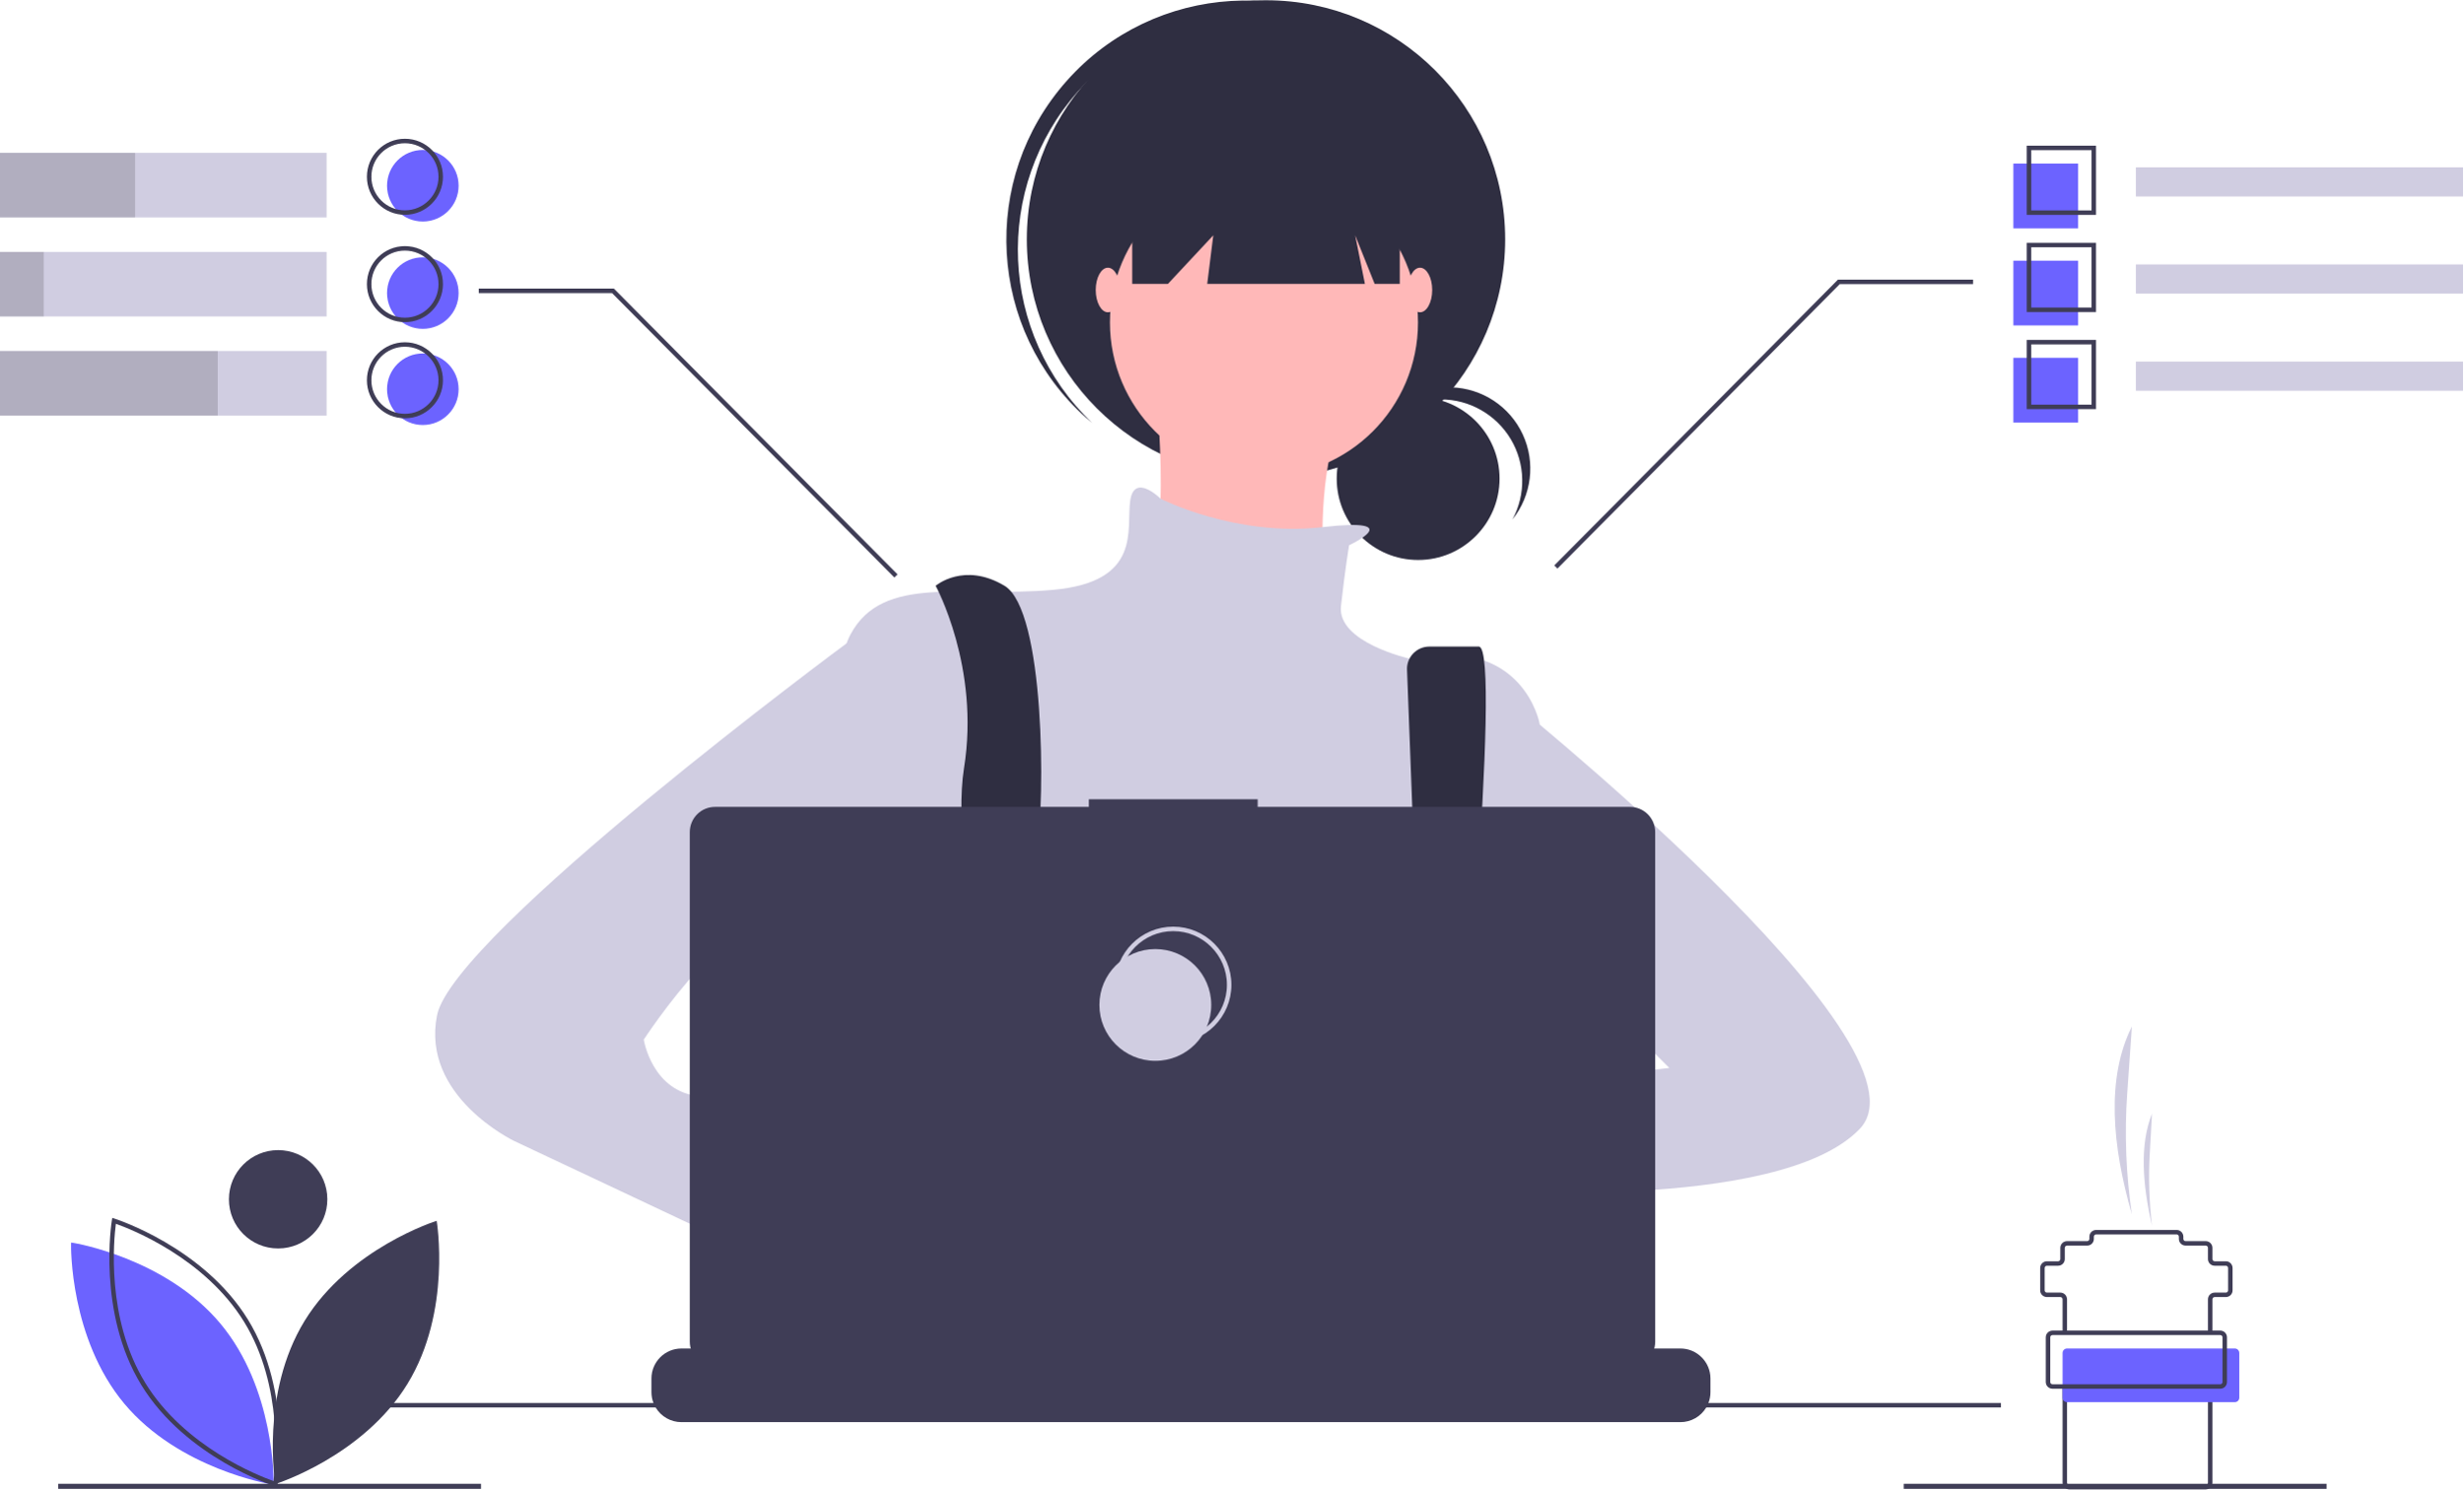
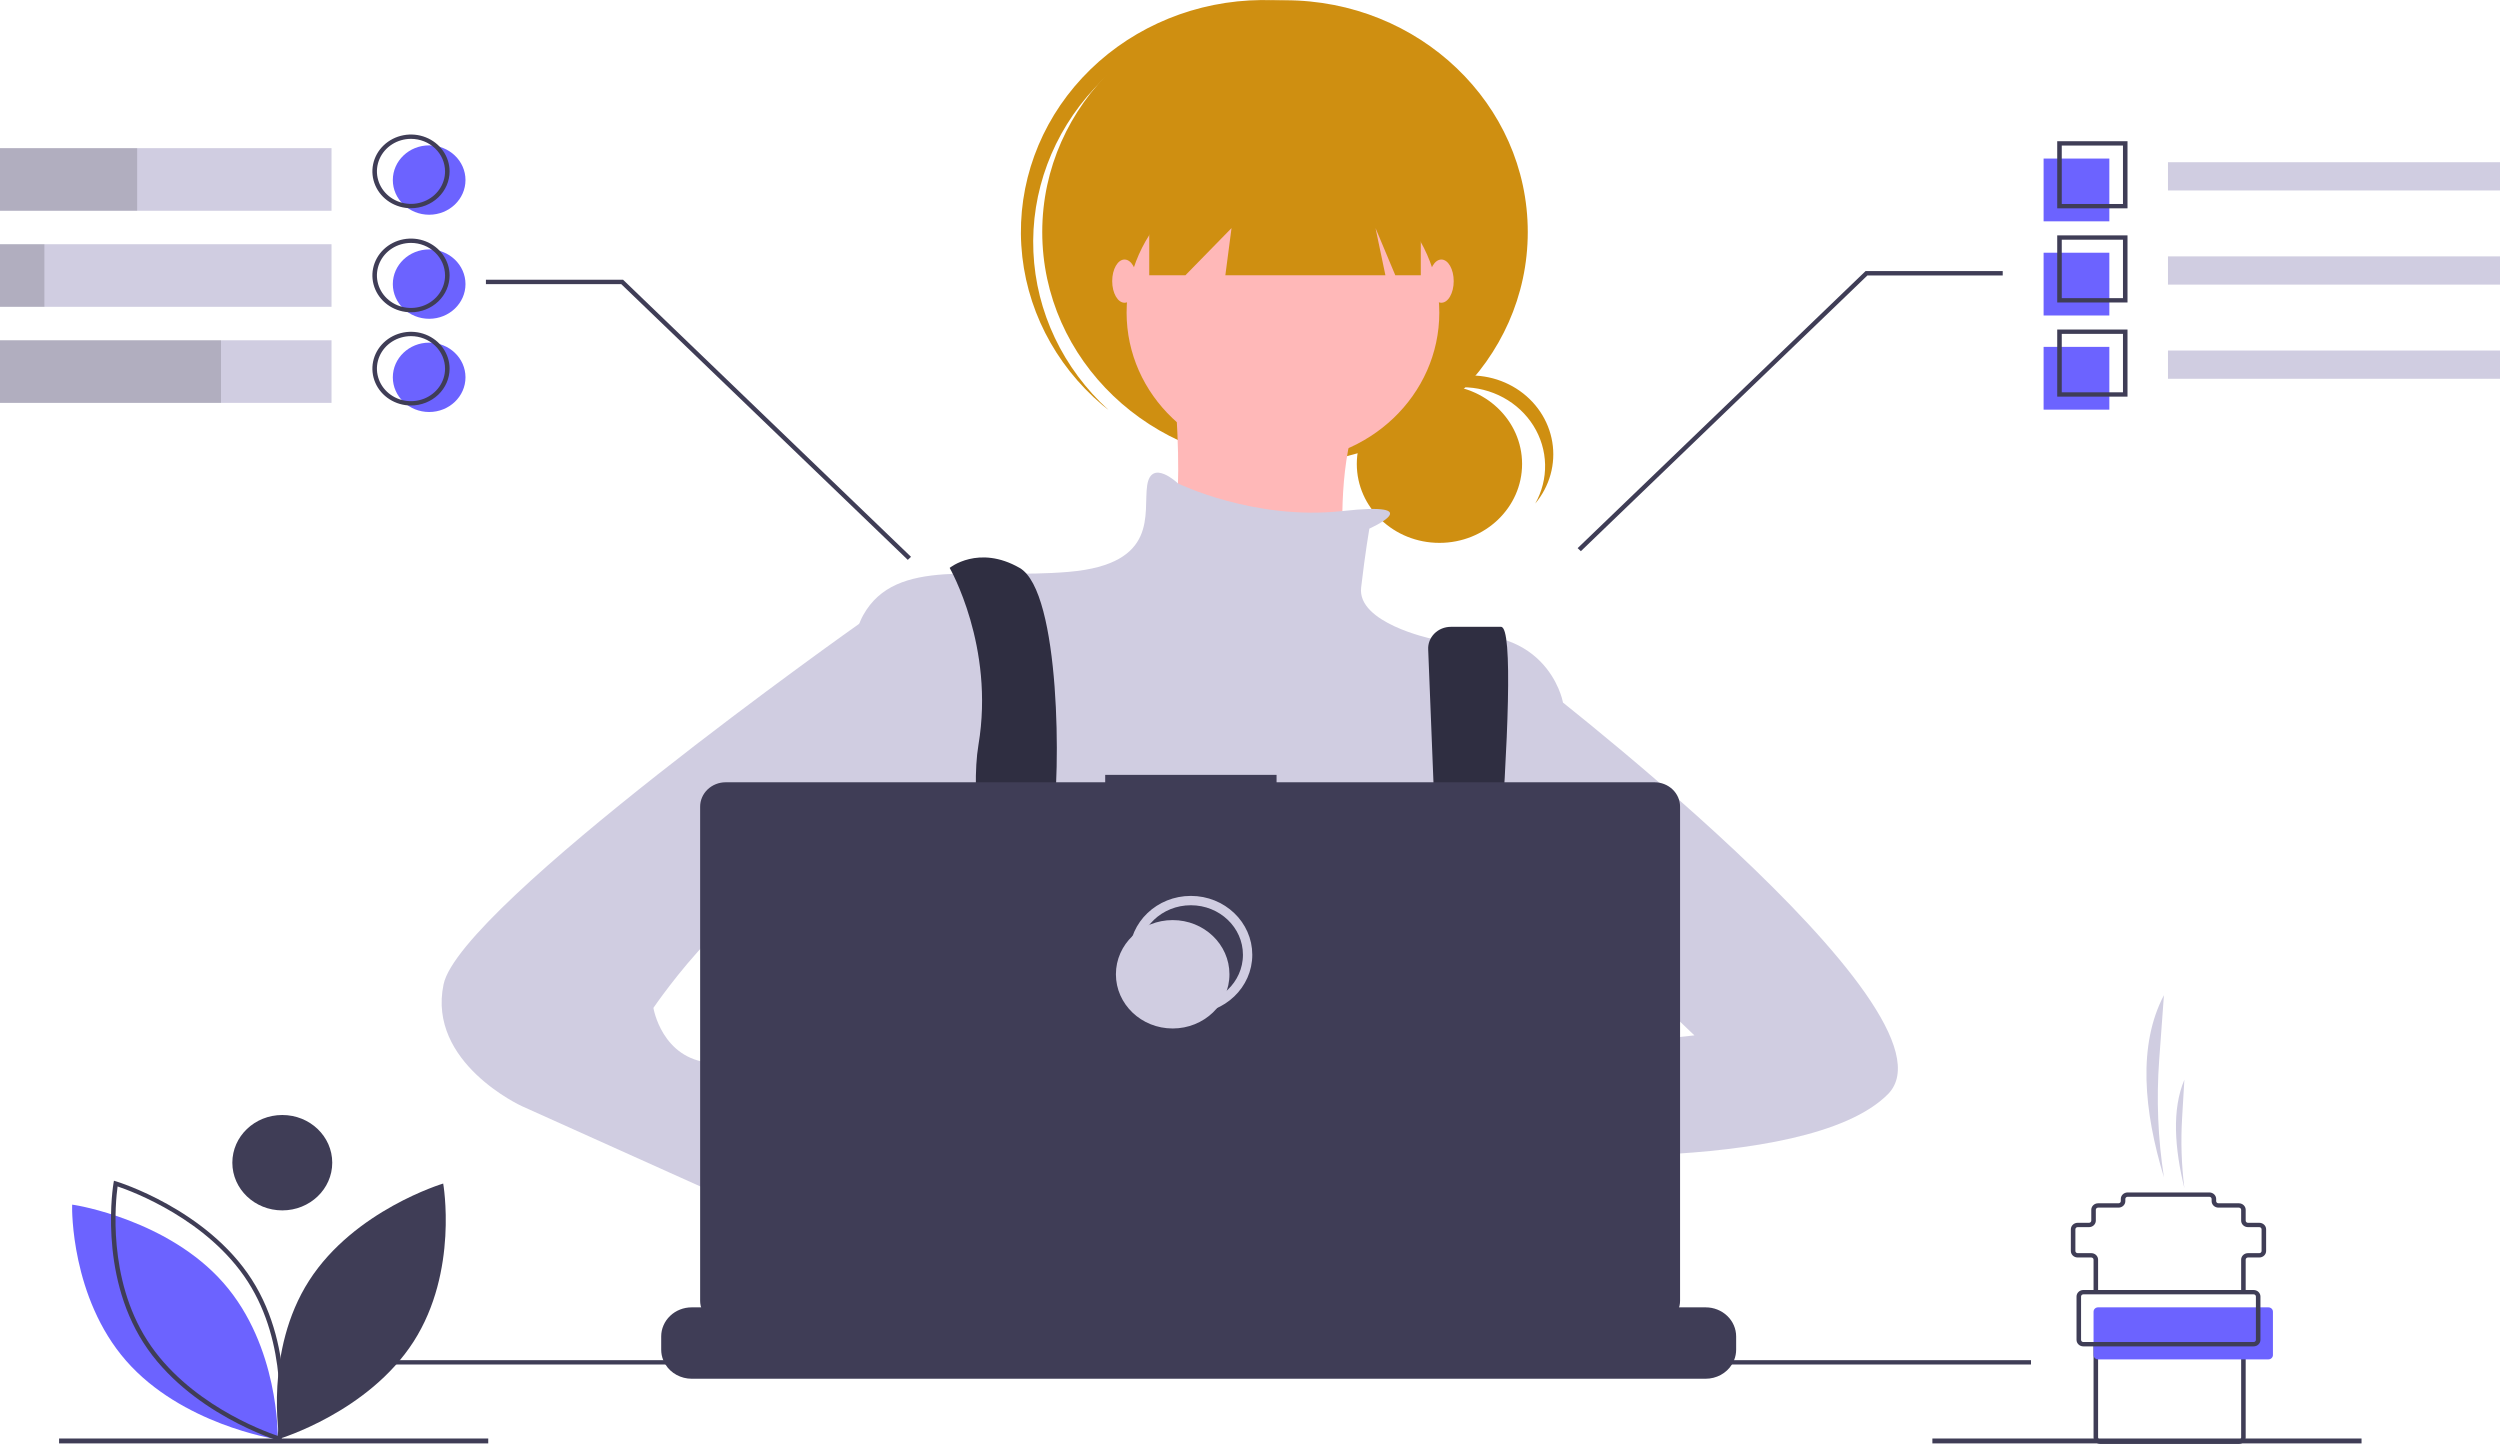
- <svg xmlns="http://www.w3.org/2000/svg" id="f61e7f2c-3df8-44b9-b514-d2b672d0e0d5" data-name="Layer 1" width="1101" height="666.051" viewBox="0 0 1101 666.051">
-   <circle cx="633.929" cy="214.02" r="36.396" fill="#2f2e41" />
-   <path d="M693.569,295.601a36.401,36.401,0,0,1,32.039,53.669,36.387,36.387,0,1,0-60.454-39.982A36.306,36.306,0,0,1,693.569,295.601Z" transform="translate(-49.50001 -116.9745)" fill="#2f2e41" />
-   <circle cx="565.919" cy="107.031" r="106.912" fill="#2f2e41" />
-   <path d="M531.51,157.671A106.893,106.893,0,0,1,679.677,146.461c-.874-.831-1.739-1.669-2.648-2.476A106.913,106.913,0,0,0,534.963,303.792c.908.808,1.842,1.568,2.77,2.339A106.893,106.893,0,0,1,531.51,157.671Z" transform="translate(-49.50001 -116.9745)" fill="#2f2e41" />
-   <circle cx="565.013" cy="144.178" r="68.859" fill="#ffb8b8" />
-   <path d="M565.587,282.898s9.06,83.356-5.436,92.416,83.356,21.745,83.356,21.745-14.497-90.604,21.745-114.161Z" transform="translate(-49.50001 -116.9745)" fill="#ffb8b8" />
-   <path d="M652.566,360.817s26.982-12.6-11.878-8.112-72.388-12.727-72.388-12.727-11.774-11.778-13.586.906,5.436,36.242-34.429,39.866-76.107-7.248-90.604,19.933-7.248,144.966-7.248,144.966,27.181,97.852,48.926,112.349,212.013-5.436,212.013-5.436L737.734,554.709V440.548s-7.248-39.866-57.986-28.993c0,0-32.617-7.248-30.805-23.557S652.566,360.817,652.566,360.817Z" transform="translate(-49.50001 -116.9745)" fill="#d0cde1" />
-   <path d="M478.55,727.245c1.12-4.88,1.87-7.64,1.87-7.64l-.58-3.97-5.97-40.54-2.51-17.1c21.74-9.06,27.18-50.74,27.18-50.74l.82-.49,3.71-2.22v-.01l13.32-7.99.27-.16,5.38,3.58,10.93,7.29c38.24,28.12,77.18,27.62,101.21,23.19,14.69-2.71,23.82-6.88,23.82-6.88l26.36-8.79.82-.27.81.12,15.46,2.34.28.05,1.28.19-3.58,24.75-5.19,35.97c13.71,7.26,25.9,20.9,36.56,37.71q3.54,5.58,6.86,11.61c2.88,5.2,5.63,10.61,8.25,16.15.32.66.63,1.33.94,2,1.01,2.17,2.01,4.36,2.98,6.56H473.75c.36-2.21.72-4.32,1.07-6.35a1.548,1.548,0,0,0,.04-.21c.13-.68.25-1.34.36-2C476.44,736.795,477.62,731.285,478.55,727.245Z" transform="translate(-49.50001 -116.9745)" fill="#2f2e41" />
-   <path d="M467.735,378.938s19.933,36.242,12.685,81.543S502.164,618.132,502.164,618.132l21.745-5.436s-14.497-94.228-10.872-115.973,3.624-106.912-14.497-117.785S467.735,378.938,467.735,378.938Z" transform="translate(-49.50001 -116.9745)" fill="#2f2e41" />
-   <path d="M678.473,416.6l7.617,200.626,14.497,9.06s20.839-220.167,9.966-220.167H688.43A9.97,9.97,0,0,0,678.473,416.6Z" transform="translate(-49.50001 -116.9745)" fill="#2f2e41" />
-   <circle cx="462.63" cy="487.567" r="9.06" fill="#6c63ff" />
-   <circle cx="643.838" cy="496.627" r="9.06" fill="#6c63ff" />
-   <polygon points="506.12 58.104 506.12 126.963 522.067 126.963 542.362 105.218 539.644 126.963 610.133 126.963 605.784 105.218 614.482 126.963 625.717 126.963 625.717 58.104 506.12 58.104" fill="#2f2e41" />
-   <ellipse cx="495.248" cy="129.681" rx="5.436" ry="9.966" fill="#ffb8b8" />
-   <ellipse cx="634.778" cy="129.681" rx="5.436" ry="9.966" fill="#ffb8b8" />
-   <path d="M721.425,612.695s-82.449-15.403-87.886,11.778,91.51,15.403,91.51,15.403Z" transform="translate(-49.50001 -116.9745)" fill="#ffb8b8" />
-   <path d="M719.613,426.052S917.129,583.702,880.888,621.756,706.929,648.937,706.929,648.937l9.06-45.302,79.731-9.06L755.855,554.709l-36.242,3.624Z" transform="translate(-49.50001 -116.9745)" fill="#d0cde1" />
-   <path d="M427.869,688.803l25.369,19.933s18.121,56.174,45.302,39.866S473.171,674.306,473.171,674.306l-30.805-10.872Z" transform="translate(-49.50001 -116.9745)" fill="#ffb8b8" />
-   <path d="M453.238,397.058l-25.301,7.614s-175.84,130.104-183.088,166.346S279.279,627.192,279.279,627.192l157.651,74.295,16.309-43.49-74.295-38.054s5.436-10.872-16.309-12.685S337.265,581.89,337.265,581.89s43.49-67.047,67.047-52.55,30.805,25.369,30.805,25.369Z" transform="translate(-49.50001 -116.9745)" fill="#d0cde1" />
-   <path d="M814.1,733.455v6.07a13.34,13.34,0,0,1-.91,4.87,13.682,13.682,0,0,1-.97,2,13.437,13.437,0,0,1-11.55,6.56H354.12a13.437,13.437,0,0,1-11.55-6.56,13.688,13.688,0,0,1-.97-2,13.342,13.342,0,0,1-.91-4.87v-6.07a13.426,13.426,0,0,1,13.43-13.43h25.74v-2.83a.559.559,0,0,1,.56-.56h13.43a.559.559,0,0,1,.56.56v2.83h8.39v-2.83a.559.559,0,0,1,.56-.56h13.43a.559.559,0,0,1,.56.56v2.83h8.4v-2.83a.559.559,0,0,1,.56-.56h13.43a.559.559,0,0,1,.56.56v2.83h8.39v-2.83a.559.559,0,0,1,.56-.56h13.43a.559.559,0,0,1,.56.56v2.83h8.39v-2.83a.559.559,0,0,1,.56-.56h13.43a.559.559,0,0,1,.56.56v2.83h8.4v-2.83a.559.559,0,0,1,.56-.56h13.43a.559.559,0,0,1,.56.56v2.83h8.39v-2.83a.559.559,0,0,1,.56-.56h105.2a.559.559,0,0,1,.56.56v2.83h8.4v-2.83a.559.559,0,0,1,.56-.56h13.43a.566.566,0,0,1,.56.56v2.83h8.39v-2.83a.559.559,0,0,1,.56-.56h13.43a.559.559,0,0,1,.56.56v2.83h8.39v-2.83a.559.559,0,0,1,.56-.56h13.43a.559.559,0,0,1,.56.56v2.83h8.4v-2.83a.559.559,0,0,1,.56-.56h13.43a.557.557,0,0,1,.55.56v2.83h8.4v-2.83a.559.559,0,0,1,.56-.56H738a.559.559,0,0,1,.56.56v2.83h8.39v-2.83a.559.559,0,0,1,.56-.56h13.43a.559.559,0,0,1,.56.56v2.83h39.17A13.426,13.426,0,0,1,814.1,733.455Z" transform="translate(-49.50001 -116.9745)" fill="#3f3d56" />
-   <rect x="161.448" y="627.416" width="733" height="2" fill="#3f3d56" />
-   <path d="M778.142,477.821H611.7v-3.431H536.228v3.431h-167.129a11.259,11.259,0,0,0-11.259,11.259v227.911A11.259,11.259,0,0,0,369.099,728.25H778.142a11.259,11.259,0,0,0,11.259-11.259V489.08A11.259,11.259,0,0,0,778.142,477.821Z" transform="translate(-49.50001 -116.9745)" fill="#3f3d56" />
-   <circle cx="524.448" cy="440.416" r="25" fill="none" stroke="#d0cde1" stroke-miterlimit="10" stroke-width="2" />
-   <circle cx="516.448" cy="449.416" r="25" fill="#d0cde1" />
-   <rect x="26.02" y="663.551" width="189" height="2.262" fill="#3f3d56" />
-   <rect x="851.02" y="663.551" width="189" height="2.262" fill="#3f3d56" />
-   <path d="M185.639,707.692c-19.911,32.506-13.061,72.941-13.061,72.941s39.133-12.269,59.044-44.775,13.061-72.941,13.061-72.941S205.55,675.185,185.639,707.692Z" transform="translate(-49.50001 -116.9745)" fill="#3f3d56" />
-   <path d="M171.766,780.901l-1.132-.179c-.409-.065-41.158-6.817-65.562-36.015-24.404-29.199-23.817-70.5-23.809-70.914l.024-1.146,1.132.179c.409.065,41.158,6.817,65.562,36.016h0c24.404,29.198,23.817,70.499,23.809,70.913Z" transform="translate(-49.50001 -116.9745)" fill="#6c63ff" />
-   <path d="M173.374,781.929l-1.094-.343c-.396-.124-39.721-12.756-59.598-45.206-19.877-32.451-13.263-73.223-13.194-73.631l.191-1.13,1.094.343c.396.124,39.721,12.756,59.598,45.207h0c19.877,32.45,13.263,73.222,13.194,73.63Zm-72.081-117.678c-.905,6.843-4.514,42.336,13.095,71.084,17.609,28.747,50.867,41.658,57.373,43.962.905-6.843,4.514-42.336-13.095-71.083h0C141.056,679.466,107.798,666.555,101.293,664.251Z" transform="translate(-49.50001 -116.9745)" fill="#3f3d56" />
-   <circle cx="124.321" cy="536.328" r="22" fill="#3f3d56" />
-   <polygon points="399.789 258.254 273.582 131.051 214 131.051 214 129.051 274.417 129.051 274.711 129.348 401.211 256.848 399.789 258.254" fill="#3f3d56" />
-   <polygon points="696.211 254.254 822.417 127.051 882 127.051 882 125.051 821.582 125.051 821.289 125.348 694.789 252.848 696.211 254.254" fill="#3f3d56" />
-   <rect x="0" y="68.34" width="146" height="28.877" fill="#d0cde1" />
-   <rect x="0" y="112.651" width="146" height="28.877" fill="#d0cde1" />
-   <rect x="0" y="156.963" width="146" height="28.877" fill="#d0cde1" />
-   <rect x="0" y="68.34" width="60.399" height="28.877" opacity="0.15" />
-   <rect y="112.651" width="19.554" height="28.877" opacity="0.15" />
-   <rect x="0" y="156.963" width="97.333" height="28.877" opacity="0.15" />
-   <rect x="954.776" y="74.827" width="146.224" height="13.03" fill="#d0cde1" />
-   <rect x="900" y="73.14" width="28.955" height="28.955" fill="#6c63ff" />
-   <rect x="900" y="116.573" width="28.955" height="28.955" fill="#6c63ff" />
-   <rect x="900" y="160.006" width="28.955" height="28.955" fill="#6c63ff" />
-   <path d="M986.455,213.07H955.5V182.115h30.955Zm-28.955-2h26.955V184.115H957.5Z" transform="translate(-49.50001 -116.9745)" fill="#3f3d56" />
-   <rect x="954.776" y="118.26" width="146.224" height="13.03" fill="#d0cde1" />
-   <path d="M986.455,256.503H955.5V225.548h30.955Zm-28.955-2h26.955V227.548H957.5Z" transform="translate(-49.50001 -116.9745)" fill="#3f3d56" />
-   <rect x="954.776" y="161.693" width="146.224" height="13.03" fill="#d0cde1" />
-   <path d="M986.455,299.936H955.5V268.981h30.955Zm-28.955-2h26.955V270.981H957.5Z" transform="translate(-49.50001 -116.9745)" fill="#3f3d56" />
-   <circle cx="189" cy="83.051" r="16" fill="#6c63ff" />
-   <circle cx="189" cy="131.051" r="16" fill="#6c63ff" />
-   <circle cx="189" cy="174.051" r="16" fill="#6c63ff" />
-   <path d="M230.5,213.025a17,17,0,1,1,17-17A17.019,17.019,0,0,1,230.5,213.025Zm0-32a15,15,0,1,0,15,15A15.017,15.017,0,0,0,230.5,181.025Z" transform="translate(-49.50001 -116.9745)" fill="#3f3d56" />
-   <path d="M230.5,261.025a17,17,0,1,1,17-17A17.019,17.019,0,0,1,230.5,261.025Zm0-32a15,15,0,1,0,15,15A15.017,15.017,0,0,0,230.5,229.025Z" transform="translate(-49.50001 -116.9745)" fill="#3f3d56" />
-   <path d="M230.5,304.025a17,17,0,1,1,17-17A17.019,17.019,0,0,1,230.5,304.025Zm0-32a15,15,0,1,0,15,15A15.017,15.017,0,0,0,230.5,272.025Z" transform="translate(-49.50001 -116.9745)" fill="#3f3d56" />
-   <path d="M1038.5,713.025h-2v-15a3.003,3.003,0,0,1,3-3h5a1.001,1.001,0,0,0,1-1v-10a1.001,1.001,0,0,0-1-1h-5a3.003,3.003,0,0,1-3-3v-5a1.001,1.001,0,0,0-1-1h-9a3.003,3.003,0,0,1-3-3v-1a1.001,1.001,0,0,0-1-1h-36a1.001,1.001,0,0,0-1,1v1a3.003,3.003,0,0,1-3,3h-9a1.001,1.001,0,0,0-1,1v5a3.003,3.003,0,0,1-3,3h-5a1.001,1.001,0,0,0-1,1v10a1.001,1.001,0,0,0,1,1h6a3.003,3.003,0,0,1,3,3v15h-2v-15a1.001,1.001,0,0,0-1-1h-6a3.003,3.003,0,0,1-3-3v-10a3.003,3.003,0,0,1,3-3h5a1.001,1.001,0,0,0,1-1v-5a3.003,3.003,0,0,1,3-3h9a1.001,1.001,0,0,0,1-1v-1a3.003,3.003,0,0,1,3-3h36a3.003,3.003,0,0,1,3,3v1a1.001,1.001,0,0,0,1,1h9a3.003,3.003,0,0,1,3,3v5a1.001,1.001,0,0,0,1,1h5a3.003,3.003,0,0,1,3,3v10a3.003,3.003,0,0,1-3,3h-5a1.001,1.001,0,0,0-1,1Z" transform="translate(-49.50001 -116.9745)" fill="#3f3d56" />
-   <path d="M1035.5,783.025h-61a3.003,3.003,0,0,1-3-3v-43h2v43a1.001,1.001,0,0,0,1,1h61a1.001,1.001,0,0,0,1-1v-43h2v43A3.003,3.003,0,0,1,1035.5,783.025Z" transform="translate(-49.50001 -116.9745)" fill="#3f3d56" />
-   <rect x="922" y="603.051" width="79" height="24" rx="2" fill="#6c63ff" />
-   <path d="M1042,738.025H967a3.003,3.003,0,0,1-3-3v-20a3.003,3.003,0,0,1,3-3h75a3.003,3.003,0,0,1,3,3v20A3.003,3.003,0,0,1,1042,738.025Zm-75-24a1.001,1.001,0,0,0-1,1v20a1.001,1.001,0,0,0,1,1h75a1.001,1.001,0,0,0,1-1v-20a1.001,1.001,0,0,0-1-1Z" transform="translate(-49.50001 -116.9745)" fill="#3f3d56" />
-   <path d="M1002.5,660.025v0a249.628,249.628,0,0,1-2.095-54.111L1002.5,576.025h0c-11.542,22.966-8.933,53.192,0,84Z" transform="translate(-49.50001 -116.9745)" fill="#d0cde1" />
-   <path d="M1011.5,665.025v0a183.497,183.497,0,0,1-1.008-32.209L1011.5,615.025h0c-5.553,13.67-4.298,31.662,0,50Z" transform="translate(-49.50001 -116.9745)" fill="#d0cde1" />
+ <svg xmlns="http://www.w3.org/2000/svg" width="535" height="309" viewBox="0 0 535 309" fill="none">
+   <path d="M308.04 116.175C317.808 116.175 325.726 108.615 325.726 99.29C325.726 89.965 317.808 82.405 308.04 82.405C298.273 82.405 290.355 89.965 290.355 99.29C290.355 108.615 298.273 116.175 308.04 116.175Z" fill="#CF8F11" />
+   <path d="M312.967 82.87C316.028 82.87 319.036 83.629 321.698 85.072C324.36 86.514 326.584 88.592 328.153 91.101C329.721 93.61 330.582 96.465 330.649 99.386C330.716 102.308 329.988 105.196 328.536 107.768C330.069 105.937 331.186 103.82 331.815 101.554C332.445 99.287 332.572 96.921 332.191 94.605C331.809 92.288 330.926 90.073 329.598 88.101C328.27 86.129 326.526 84.442 324.478 83.149C322.43 81.855 320.121 80.983 317.701 80.589C315.28 80.194 312.799 80.285 310.417 80.856C308.036 81.427 305.804 82.466 303.866 83.906C301.928 85.346 300.325 87.155 299.16 89.219C300.813 87.238 302.913 85.638 305.304 84.538C307.694 83.439 310.314 82.869 312.967 82.87Z" fill="#CF8F11" />
+   <path d="M274.992 99.254C303.684 99.254 326.943 77.048 326.943 49.654C326.943 22.261 303.684 0.055 274.992 0.055C246.3 0.055 223.041 22.261 223.041 49.654C223.041 77.048 246.3 99.254 274.992 99.254Z" fill="#CF8F11" />
+   <path d="M234.219 18.88C243.171 9.269 255.684 3.353 269.117 2.383C282.55 1.413 295.852 5.463 306.217 13.68C305.792 13.294 305.372 12.905 304.93 12.531C294.632 3.794 281.121 -0.679 267.369 0.094C253.616 0.867 240.749 6.824 231.596 16.654C222.443 26.484 217.754 39.382 218.561 52.512C219.367 65.642 225.603 77.929 235.897 86.67C236.339 87.044 236.792 87.397 237.243 87.755C227.482 78.89 221.711 66.752 221.147 53.901C220.582 41.051 225.27 28.494 234.219 18.88Z" fill="#CF8F11" />
+   <path d="M274.552 98.834C293.032 98.834 308.012 84.531 308.012 66.888C308.012 49.245 293.032 34.943 274.552 34.943C256.073 34.943 241.092 49.245 241.092 66.888C241.092 84.531 256.073 98.834 274.552 98.834Z" fill="#FFB8B8" />
+   <path d="M250.778 76.976C250.778 76.976 255.18 115.647 248.136 119.851C241.092 124.054 288.64 129.939 288.64 129.939C288.64 129.939 281.596 87.905 299.207 76.976H250.778Z" fill="#FFB8B8" />
+   <path d="M293.043 113.125C293.043 113.125 306.154 107.28 287.271 109.362C268.388 111.444 252.097 103.458 252.097 103.458C252.097 103.458 246.375 97.993 245.495 103.878C244.614 109.763 248.136 120.691 228.765 122.373C209.393 124.054 191.782 119.01 184.738 131.62C177.694 144.23 181.216 198.874 181.216 198.874C181.216 198.874 194.424 244.27 204.99 250.996C215.557 257.721 308.012 248.474 308.012 248.474L334.428 203.077V150.115C334.428 150.115 330.906 131.62 306.251 136.664C306.251 136.664 290.401 133.302 291.282 125.735C292.163 118.169 293.043 113.125 293.043 113.125Z" fill="#D0CDE1" />
+   <path d="M208.485 283.122C209.029 280.858 209.393 279.578 209.393 279.578L209.112 277.736L206.211 258.928L204.991 250.995C215.555 246.792 218.198 227.455 218.198 227.455L218.597 227.228L220.4 226.198V226.193L226.872 222.487L227.003 222.412L229.618 224.073L234.929 227.455C253.51 240.501 272.432 240.269 284.109 238.214C291.247 236.957 295.684 235.022 295.684 235.022L308.492 230.944L308.891 230.819L309.284 230.874L316.797 231.96L316.933 231.983L317.555 232.071L315.815 243.554L313.293 260.241C319.955 263.609 325.879 269.937 331.059 277.736C332.205 279.462 333.317 281.257 334.392 283.122C335.792 285.534 337.128 288.044 338.401 290.615C338.556 290.921 338.707 291.232 338.858 291.542C339.348 292.549 339.834 293.565 340.306 294.586H206.152C206.327 293.56 206.502 292.582 206.672 291.64C206.681 291.608 206.688 291.575 206.692 291.542C206.755 291.227 206.813 290.921 206.867 290.615C207.459 287.553 208.033 284.996 208.485 283.122Z" fill="#2F2E41" />
+   <path d="M203.229 121.532C203.229 121.532 212.915 138.346 209.393 159.362C205.871 180.379 219.959 232.501 219.959 232.501L230.526 229.979C230.526 229.979 223.481 186.264 225.243 176.176C227.004 166.088 227.004 126.576 218.198 121.532C209.393 116.488 203.229 121.532 203.229 121.532Z" fill="#2F2E41" />
+   <path d="M305.632 139.005L309.333 232.081L316.377 236.284C316.377 236.284 326.503 134.142 321.22 134.142H310.47C309.813 134.142 309.163 134.27 308.559 134.517C307.955 134.765 307.41 135.127 306.958 135.582C306.505 136.037 306.154 136.575 305.926 137.163C305.698 137.752 305.598 138.378 305.632 139.005Z" fill="#2F2E41" />
+   <path d="M224.802 230.399C227.234 230.399 229.205 228.517 229.205 226.196C229.205 223.875 227.234 221.993 224.802 221.993C222.371 221.993 220.4 223.875 220.4 226.196C220.4 228.517 222.371 230.399 224.802 230.399Z" fill="#6C63FF" />
+   <path d="M312.855 234.603C315.287 234.603 317.258 232.721 317.258 230.399C317.258 228.078 315.287 226.196 312.855 226.196C310.423 226.196 308.452 228.078 308.452 230.399C308.452 232.721 310.423 234.603 312.855 234.603Z" fill="#6C63FF" />
+   <path d="M245.935 26.956V58.902H253.684L263.546 48.814L262.225 58.902H296.477L294.364 48.814L298.59 58.902H304.05V26.956H245.935Z" fill="#CF8F11" />
+   <path d="M240.652 64.787C242.111 64.787 243.293 62.717 243.293 60.163C243.293 57.609 242.111 55.539 240.652 55.539C239.193 55.539 238.01 57.609 238.01 60.163C238.01 62.717 239.193 64.787 240.652 64.787Z" fill="#FFB8B8" />
+   <path d="M308.452 64.787C309.911 64.787 311.094 62.717 311.094 60.163C311.094 57.609 309.911 55.539 308.452 55.539C306.993 55.539 305.811 57.609 305.811 60.163C305.811 62.717 306.993 64.787 308.452 64.787Z" fill="#FFB8B8" />
+   <path d="M326.503 229.979C326.503 229.979 286.439 222.833 283.798 235.443C281.156 248.053 328.264 242.589 328.264 242.589L326.503 229.979Z" fill="#FFB8B8" />
+   <path d="M325.623 143.39C325.623 143.39 421.6 216.528 403.99 234.182C386.379 251.837 319.459 246.793 319.459 246.793L323.862 225.776L362.605 221.572L343.233 203.078L325.623 204.759V143.39Z" fill="#D0CDE1" />
+   <path d="M183.858 265.287L196.185 274.535C196.185 274.535 204.99 300.596 218.198 293.03C231.406 285.463 205.871 258.562 205.871 258.562L190.902 253.518L183.858 265.287Z" fill="#FFB8B8" />
+   <path d="M196.185 129.939L183.891 133.471C183.891 133.471 98.447 193.83 94.924 210.644C91.402 227.457 111.654 236.704 111.654 236.704L188.26 271.172L196.185 250.996L160.083 233.342C160.083 233.342 162.725 228.298 152.159 227.457C141.592 226.616 139.831 215.688 139.831 215.688C139.831 215.688 160.964 184.583 172.411 191.308C183.858 198.033 187.38 203.077 187.38 203.077L196.185 129.939Z" fill="#D0CDE1" />
+   <path d="M371.536 286.003V288.819C371.538 289.592 371.388 290.358 371.094 291.078C370.963 291.399 370.806 291.71 370.622 292.006C370.043 292.934 369.221 293.703 368.238 294.236C367.254 294.77 366.141 295.05 365.01 295.05H148.022C146.89 295.05 145.778 294.77 144.794 294.236C143.81 293.703 142.988 292.934 142.409 292.006C142.226 291.71 142.068 291.399 141.938 291.078C141.644 290.358 141.494 289.592 141.496 288.819V286.003C141.495 285.185 141.664 284.375 141.992 283.618C142.32 282.862 142.8 282.176 143.407 281.597C144.013 281.018 144.732 280.559 145.524 280.246C146.316 279.933 147.164 279.772 148.022 279.773H160.529V278.46C160.529 278.425 160.536 278.392 160.55 278.36C160.563 278.329 160.583 278.3 160.609 278.276C160.634 278.252 160.664 278.232 160.697 278.219C160.73 278.206 160.766 278.2 160.801 278.2H167.327C167.363 278.2 167.398 278.206 167.431 278.219C167.464 278.232 167.494 278.252 167.52 278.276C167.545 278.3 167.565 278.329 167.579 278.36C167.592 278.392 167.599 278.425 167.599 278.46V279.773H171.676V278.46C171.676 278.425 171.683 278.392 171.697 278.36C171.71 278.329 171.731 278.3 171.756 278.276C171.781 278.252 171.811 278.232 171.844 278.219C171.877 278.206 171.913 278.2 171.948 278.2H178.474C178.51 278.2 178.545 278.206 178.578 278.219C178.612 278.232 178.642 278.252 178.667 278.276C178.692 278.3 178.712 278.329 178.726 278.36C178.739 278.392 178.746 278.425 178.746 278.46V279.773H182.828V278.46C182.828 278.425 182.835 278.392 182.849 278.36C182.862 278.329 182.882 278.3 182.908 278.276C182.933 278.252 182.963 278.232 182.996 278.219C183.029 278.206 183.064 278.2 183.1 278.2H189.626C189.662 278.2 189.697 278.206 189.73 278.219C189.763 278.232 189.793 278.252 189.819 278.276C189.844 278.3 189.864 278.329 189.878 278.36C189.891 278.392 189.898 278.425 189.898 278.46V279.773H193.975V278.46C193.975 278.425 193.982 278.392 193.996 278.36C194.009 278.329 194.029 278.3 194.055 278.276C194.08 278.252 194.11 278.232 194.143 278.219C194.176 278.206 194.212 278.2 194.247 278.2H200.773C200.809 278.2 200.844 278.206 200.877 278.219C200.91 278.232 200.941 278.252 200.966 278.276C200.991 278.3 201.011 278.329 201.025 278.36C201.038 278.392 201.045 278.425 201.045 278.46V279.773H205.122V278.46C205.122 278.425 205.129 278.392 205.143 278.36C205.156 278.329 205.177 278.3 205.202 278.276C205.227 278.252 205.257 278.232 205.29 278.219C205.323 278.206 205.359 278.2 205.394 278.2H211.92C211.956 278.2 211.991 278.206 212.024 278.219C212.058 278.232 212.088 278.252 212.113 278.276C212.138 278.3 212.158 278.329 212.172 278.36C212.185 278.392 212.192 278.425 212.192 278.46V279.773H216.274V278.46C216.274 278.425 216.281 278.392 216.295 278.36C216.308 278.329 216.328 278.3 216.354 278.276C216.379 278.252 216.409 278.232 216.442 278.219C216.475 278.206 216.511 278.2 216.546 278.2H223.072C223.108 278.2 223.143 278.206 223.176 278.219C223.209 278.232 223.239 278.252 223.265 278.276C223.29 278.3 223.31 278.329 223.324 278.36C223.337 278.392 223.344 278.425 223.344 278.46V279.773H227.421V278.46C227.421 278.425 227.428 278.392 227.442 278.36C227.455 278.329 227.475 278.3 227.501 278.276C227.526 278.252 227.556 278.232 227.589 278.219C227.622 278.206 227.658 278.2 227.693 278.2H278.812C278.848 278.2 278.883 278.206 278.916 278.219C278.95 278.232 278.98 278.252 279.005 278.276C279.03 278.3 279.05 278.329 279.064 278.36C279.077 278.392 279.084 278.425 279.084 278.46V279.773H283.166V278.46C283.166 278.425 283.173 278.392 283.187 278.36C283.2 278.329 283.22 278.3 283.246 278.276C283.271 278.252 283.301 278.232 283.334 278.219C283.367 278.206 283.403 278.2 283.438 278.2H289.964C290.036 278.2 290.105 278.228 290.156 278.277C290.207 278.325 290.236 278.391 290.236 278.46V279.773H294.313V278.46C294.313 278.425 294.32 278.392 294.334 278.36C294.347 278.329 294.367 278.3 294.393 278.276C294.418 278.252 294.448 278.232 294.481 278.219C294.514 278.206 294.55 278.2 294.585 278.2H301.111C301.147 278.2 301.182 278.206 301.215 278.219C301.248 278.232 301.278 278.252 301.304 278.276C301.329 278.3 301.349 278.329 301.363 278.36C301.376 278.392 301.383 278.425 301.383 278.46V279.773H305.46V278.46C305.46 278.425 305.467 278.392 305.481 278.36C305.494 278.329 305.515 278.3 305.54 278.276C305.565 278.252 305.595 278.232 305.628 278.219C305.661 278.206 305.697 278.2 305.732 278.2H312.258C312.294 278.2 312.329 278.206 312.363 278.219C312.396 278.232 312.426 278.252 312.451 278.276C312.476 278.3 312.496 278.329 312.51 278.36C312.523 278.392 312.53 278.425 312.53 278.46V279.773H316.612V278.46C316.612 278.425 316.619 278.392 316.633 278.36C316.646 278.329 316.666 278.3 316.692 278.276C316.717 278.252 316.747 278.232 316.78 278.219C316.813 278.206 316.849 278.2 316.884 278.2H323.41C323.482 278.201 323.55 278.228 323.6 278.277C323.65 278.326 323.678 278.391 323.677 278.46V279.773H327.759V278.46C327.759 278.425 327.766 278.392 327.78 278.36C327.793 278.329 327.813 278.3 327.839 278.276C327.864 278.252 327.894 278.232 327.927 278.219C327.96 278.206 327.996 278.2 328.031 278.2H334.557C334.593 278.2 334.628 278.206 334.661 278.219C334.694 278.232 334.725 278.252 334.75 278.276C334.775 278.3 334.795 278.329 334.809 278.36C334.822 278.392 334.829 278.425 334.829 278.46V279.773H338.906V278.46C338.906 278.425 338.913 278.392 338.927 278.36C338.94 278.329 338.961 278.3 338.986 278.276C339.011 278.252 339.041 278.232 339.074 278.219C339.107 278.206 339.143 278.2 339.178 278.2H345.704C345.74 278.2 345.775 278.206 345.808 278.219C345.842 278.232 345.872 278.252 345.897 278.276C345.922 278.3 345.942 278.329 345.956 278.36C345.969 278.392 345.976 278.425 345.976 278.46V279.773H365.01C365.867 279.772 366.716 279.933 367.508 280.246C368.299 280.559 369.019 281.018 369.625 281.597C370.231 282.176 370.712 282.862 371.04 283.618C371.367 284.375 371.536 285.185 371.536 286.003Z" fill="#3F3D56" />
+   <path d="M434.632 291.076H78.451V292.004H434.632V291.076Z" fill="#3F3D56" />
+   <path d="M354.063 167.407H273.185V165.816H236.512V167.407H155.3C153.849 167.407 152.458 167.957 151.432 168.937C150.406 169.916 149.829 171.245 149.829 172.63V278.365C149.829 279.75 150.406 281.079 151.432 282.058C152.458 283.038 153.849 283.588 155.3 283.588H354.063C355.514 283.588 356.906 283.038 357.932 282.058C358.958 281.079 359.534 279.75 359.534 278.365V172.63C359.534 171.944 359.393 171.265 359.118 170.631C358.843 169.998 358.44 169.422 357.932 168.937C357.424 168.452 356.821 168.067 356.157 167.805C355.493 167.542 354.782 167.407 354.063 167.407Z" fill="#3F3D56" />
+   <path d="M254.841 215.92C261.55 215.92 266.989 210.727 266.989 204.322C266.989 197.916 261.55 192.723 254.841 192.723C248.132 192.723 242.693 197.916 242.693 204.322C242.693 210.727 248.132 215.92 254.841 215.92Z" stroke="#D0CDE1" stroke-width="2" stroke-miterlimit="10" />
+   <path d="M250.953 220.095C257.663 220.095 263.102 214.903 263.102 208.497C263.102 202.091 257.663 196.899 250.953 196.899C244.244 196.899 238.805 202.091 238.805 208.497C238.805 214.903 244.244 220.095 250.953 220.095Z" fill="#D0CDE1" />
+   <path d="M104.483 307.84H12.644V308.889H104.483V307.84Z" fill="#3F3D56" />
+   <path d="M505.369 307.84H413.529V308.889H505.369V307.84Z" fill="#3F3D56" />
+   <path d="M66.153 274.051C56.478 289.131 59.807 307.89 59.807 307.89C59.807 307.89 78.822 302.198 88.497 287.117C98.172 272.037 94.844 253.278 94.844 253.278C94.844 253.278 75.828 258.97 66.153 274.051Z" fill="#3F3D56" />
+   <path d="M59.412 308.014L58.862 307.931C58.663 307.901 38.862 304.769 27.003 291.223C15.145 277.676 15.43 258.516 15.434 258.324L15.446 257.793L15.996 257.876C16.195 257.906 35.996 261.038 47.854 274.585C59.713 288.131 59.427 307.291 59.423 307.483L59.412 308.014Z" fill="#6C63FF" />
+   <path d="M60.193 308.491L59.661 308.332C59.469 308.275 40.36 302.415 30.702 287.36C21.043 272.305 24.257 253.39 24.29 253.201L24.383 252.676L24.915 252.835C25.107 252.893 44.216 258.753 53.874 273.808C63.533 288.863 60.319 307.778 60.286 307.967L60.193 308.491ZM25.167 253.897C24.727 257.072 22.974 273.538 31.53 286.875C40.087 300.212 56.248 306.202 59.409 307.27C59.849 304.096 61.602 287.63 53.046 274.293C44.489 260.956 28.328 254.966 25.167 253.897H25.167Z" fill="#3F3D56" />
+   <path d="M60.41 259.024C66.314 259.024 71.1 254.455 71.1 248.818C71.1 243.181 66.314 238.611 60.41 238.611C54.506 238.611 49.72 243.181 49.72 248.818C49.72 254.455 54.506 259.024 60.41 259.024Z" fill="#3F3D56" />
+   <path d="M194.266 119.811L132.939 60.798H103.987V59.87H133.345L133.488 60.008L194.957 119.159L194.266 119.811Z" fill="#3F3D56" />
+   <path d="M338.304 117.956L399.63 58.943H428.583V58.015H399.225L399.082 58.153L337.613 117.303L338.304 117.956Z" fill="#3F3D56" />
+   <path d="M70.945 31.705H6.10352e-05V45.102H70.945V31.705Z" fill="#D0CDE1" />
+   <path d="M70.945 52.262H6.10352e-05V65.659H70.945V52.262Z" fill="#D0CDE1" />
+   <path d="M70.945 72.819H6.10352e-05V86.216H70.945V72.819Z" fill="#D0CDE1" />
+   <path opacity="0.15" d="M29.349 31.705H3.05176e-05V45.102H29.349V31.705Z" fill="black" />
+   <path opacity="0.15" d="M9.502 52.262H0V65.659H9.502V52.262Z" fill="black" />
+   <path opacity="0.15" d="M47.296 72.819H6.10352e-05V86.216H47.296V72.819Z" fill="black" />
+   <path d="M535 34.714H463.947V40.759H535V34.714Z" fill="#D0CDE1" />
+   <path d="M451.4 33.932H437.33V47.365H451.4V33.932Z" fill="#6C63FF" />
+   <path d="M451.4 54.082H437.33V67.515H451.4V54.082Z" fill="#6C63FF" />
+   <path d="M451.4 74.231H437.33V87.665H451.4V74.231Z" fill="#6C63FF" />
+   <path d="M455.287 44.582H440.245V30.22H455.287V44.582ZM441.217 43.654H454.315V31.148H441.217V43.654Z" fill="#3F3D56" />
+   <path d="M535 54.864H463.947V60.909H535V54.864Z" fill="#D0CDE1" />
+   <path d="M455.287 64.731H440.245V50.37H455.287V64.731ZM441.217 63.803H454.315V51.298H441.217V63.803Z" fill="#3F3D56" />
+   <path d="M535 75.014H463.947V81.059H535V75.014Z" fill="#D0CDE1" />
+   <path d="M455.287 84.881H440.245V70.52H455.287V84.881ZM441.217 83.953H454.315V71.448H441.217V83.953Z" fill="#3F3D56" />
+   <path d="M91.839 45.953C96.133 45.953 99.614 42.629 99.614 38.53C99.614 34.43 96.133 31.107 91.839 31.107C87.545 31.107 84.064 34.43 84.064 38.53C84.064 42.629 87.545 45.953 91.839 45.953Z" fill="#6C63FF" />
+   <path d="M91.839 68.221C96.133 68.221 99.614 64.898 99.614 60.798C99.614 56.699 96.133 53.375 91.839 53.375C87.545 53.375 84.064 56.699 84.064 60.798C84.064 64.898 87.545 68.221 91.839 68.221Z" fill="#6C63FF" />
+   <path d="M91.839 88.17C96.133 88.17 99.614 84.847 99.614 80.747C99.614 76.648 96.133 73.324 91.839 73.324C87.545 73.324 84.064 76.648 84.064 80.747C84.064 84.847 87.545 88.17 91.839 88.17Z" fill="#6C63FF" />
+   <path d="M87.952 44.561C86.318 44.561 84.721 44.098 83.362 43.232C82.004 42.365 80.945 41.133 80.32 39.692C79.695 38.251 79.531 36.665 79.85 35.135C80.169 33.605 80.955 32.2 82.111 31.097C83.266 29.994 84.738 29.243 86.34 28.939C87.943 28.634 89.604 28.791 91.113 29.387C92.623 29.985 93.913 30.995 94.82 32.292C95.728 33.589 96.213 35.114 96.213 36.674C96.21 38.765 95.339 40.77 93.79 42.248C92.242 43.727 90.142 44.558 87.952 44.561ZM87.952 29.715C86.51 29.715 85.101 30.123 83.902 30.888C82.704 31.652 81.769 32.739 81.218 34.011C80.666 35.282 80.522 36.682 80.803 38.032C81.084 39.382 81.778 40.621 82.798 41.595C83.817 42.568 85.116 43.231 86.53 43.499C87.944 43.768 89.409 43.63 90.741 43.103C92.073 42.577 93.211 41.684 94.012 40.54C94.813 39.396 95.241 38.05 95.241 36.674C95.239 34.829 94.47 33.06 93.103 31.756C91.737 30.451 89.884 29.717 87.952 29.715Z" fill="#3F3D56" />
+   <path d="M87.952 66.829C86.318 66.829 84.721 66.367 83.362 65.5C82.004 64.633 80.945 63.402 80.32 61.961C79.695 60.52 79.531 58.934 79.85 57.404C80.169 55.874 80.955 54.469 82.111 53.366C83.266 52.263 84.738 51.512 86.34 51.207C87.943 50.903 89.604 51.059 91.113 51.656C92.623 52.253 93.913 53.264 94.82 54.561C95.728 55.858 96.213 57.383 96.213 58.943C96.21 61.033 95.339 63.038 93.79 64.517C92.242 65.995 90.142 66.827 87.952 66.829ZM87.952 51.984C86.51 51.984 85.101 52.392 83.902 53.156C82.704 53.921 81.769 55.008 81.218 56.279C80.666 57.551 80.522 58.95 80.803 60.3C81.084 61.65 81.778 62.89 82.798 63.863C83.817 64.836 85.116 65.499 86.53 65.768C87.944 66.036 89.409 65.898 90.741 65.372C92.073 64.845 93.211 63.953 94.012 62.809C94.813 61.664 95.241 60.319 95.241 58.943C95.239 57.097 94.47 55.329 93.103 54.024C91.737 52.719 89.884 51.986 87.952 51.984Z" fill="#3F3D56" />
+   <path d="M87.952 86.778C86.318 86.778 84.721 86.316 83.362 85.449C82.004 84.582 80.945 83.351 80.32 81.91C79.695 80.469 79.531 78.883 79.85 77.353C80.169 75.823 80.955 74.418 82.111 73.315C83.266 72.212 84.738 71.46 86.34 71.156C87.943 70.852 89.604 71.008 91.113 71.605C92.623 72.202 93.913 73.213 94.82 74.51C95.728 75.807 96.213 77.332 96.213 78.891C96.21 80.982 95.339 82.987 93.79 84.466C92.242 85.944 90.142 86.776 87.952 86.778ZM87.952 71.933C86.51 71.933 85.101 72.341 83.902 73.105C82.704 73.87 81.769 74.957 81.218 76.228C80.666 77.5 80.522 78.899 80.803 80.249C81.084 81.599 81.778 82.839 82.798 83.812C83.817 84.785 85.116 85.448 86.53 85.717C87.944 85.985 89.409 85.847 90.741 85.321C92.073 84.794 93.211 83.902 94.012 82.758C94.813 81.613 95.241 80.268 95.241 78.891C95.239 77.046 94.47 75.278 93.103 73.973C91.737 72.668 89.884 71.935 87.952 71.933Z" fill="#3F3D56" />
+   <path d="M480.577 276.525H479.605V269.566C479.605 269.197 479.759 268.843 480.032 268.582C480.306 268.321 480.676 268.175 481.063 268.174H483.492C483.621 268.174 483.745 268.125 483.836 268.038C483.927 267.951 483.978 267.833 483.978 267.71V263.071C483.978 262.948 483.927 262.83 483.836 262.743C483.745 262.656 483.621 262.607 483.492 262.607H481.063C480.676 262.607 480.306 262.46 480.032 262.199C479.759 261.938 479.605 261.584 479.605 261.215V258.896C479.605 258.773 479.554 258.655 479.462 258.568C479.371 258.481 479.248 258.432 479.119 258.432H474.746C474.359 258.431 473.989 258.285 473.715 258.024C473.442 257.763 473.288 257.409 473.288 257.04V256.576C473.288 256.453 473.237 256.335 473.146 256.248C473.054 256.161 472.931 256.112 472.802 256.112H455.309C455.18 256.112 455.056 256.161 454.965 256.248C454.874 256.335 454.823 256.453 454.823 256.576V257.04C454.822 257.409 454.669 257.763 454.395 258.024C454.122 258.285 453.752 258.431 453.365 258.432H448.992C448.863 258.432 448.739 258.481 448.648 258.568C448.557 258.655 448.506 258.773 448.506 258.896V261.215C448.505 261.584 448.352 261.938 448.078 262.199C447.805 262.46 447.435 262.607 447.048 262.607H444.619C444.49 262.607 444.366 262.656 444.275 262.743C444.184 262.83 444.133 262.948 444.133 263.071V267.71C444.133 267.833 444.184 267.951 444.275 268.038C444.366 268.125 444.49 268.174 444.619 268.174H447.534C447.921 268.175 448.291 268.321 448.564 268.582C448.838 268.843 448.991 269.197 448.992 269.566V276.525H448.02V269.566C448.02 269.443 447.969 269.325 447.878 269.238C447.786 269.151 447.663 269.102 447.534 269.102H444.619C444.232 269.102 443.861 268.955 443.588 268.694C443.315 268.433 443.161 268.079 443.161 267.71V263.071C443.161 262.702 443.315 262.348 443.588 262.087C443.861 261.826 444.232 261.68 444.619 261.679H447.048C447.177 261.679 447.301 261.63 447.392 261.543C447.483 261.456 447.534 261.338 447.534 261.215V258.896C447.534 258.527 447.688 258.173 447.961 257.912C448.235 257.651 448.605 257.504 448.992 257.504H453.365C453.494 257.504 453.618 257.455 453.709 257.368C453.8 257.281 453.851 257.163 453.851 257.04V256.576C453.851 256.207 454.005 255.853 454.278 255.592C454.552 255.331 454.922 255.185 455.309 255.184H472.802C473.188 255.185 473.559 255.331 473.832 255.592C474.106 255.853 474.259 256.207 474.26 256.576V257.04C474.26 257.163 474.311 257.281 474.402 257.368C474.493 257.455 474.617 257.504 474.746 257.504H479.119C479.505 257.504 479.876 257.651 480.149 257.912C480.423 258.173 480.576 258.527 480.577 258.896V261.215C480.577 261.338 480.628 261.456 480.719 261.543C480.81 261.63 480.934 261.679 481.063 261.679H483.492C483.879 261.68 484.249 261.826 484.523 262.087C484.796 262.348 484.95 262.702 484.95 263.071V267.71C484.95 268.079 484.796 268.433 484.523 268.694C484.249 268.955 483.879 269.102 483.492 269.102H481.063C480.934 269.102 480.81 269.151 480.719 269.238C480.628 269.325 480.577 269.443 480.577 269.566V276.525Z" fill="#3F3D56" />
+   <path d="M479.119 309H449.478C449.091 309 448.721 308.853 448.447 308.592C448.174 308.331 448.02 307.977 448.02 307.608V287.659H448.992V307.608C448.992 307.731 449.043 307.849 449.134 307.936C449.225 308.023 449.349 308.072 449.478 308.072H479.119C479.248 308.072 479.371 308.023 479.463 307.936C479.554 307.849 479.605 307.731 479.605 307.608V287.659H480.577V307.608C480.576 307.977 480.423 308.331 480.149 308.592C479.876 308.853 479.506 309 479.119 309Z" fill="#3F3D56" />
+   <path d="M485.436 279.772H448.992C448.455 279.772 448.02 280.188 448.02 280.7V289.979C448.02 290.491 448.455 290.907 448.992 290.907H485.436C485.973 290.907 486.408 290.491 486.408 289.979V280.7C486.408 280.188 485.973 279.772 485.436 279.772Z" fill="#6C63FF" />
+   <path d="M482.277 288.123H445.833C445.447 288.123 445.076 287.976 444.803 287.715C444.53 287.454 444.376 287.1 444.376 286.731V277.453C444.376 277.084 444.53 276.73 444.803 276.469C445.076 276.208 445.447 276.061 445.833 276.061H482.277C482.664 276.061 483.035 276.208 483.308 276.469C483.581 276.73 483.735 277.084 483.735 277.453V286.731C483.735 287.1 483.581 287.454 483.308 287.715C483.035 287.976 482.664 288.123 482.277 288.123ZM445.833 276.989C445.705 276.989 445.581 277.038 445.49 277.125C445.399 277.212 445.348 277.33 445.347 277.453V286.731C445.348 286.854 445.399 286.972 445.49 287.059C445.581 287.146 445.705 287.195 445.833 287.195H482.277C482.406 287.195 482.53 287.146 482.621 287.059C482.712 286.972 482.763 286.854 482.763 286.731V277.453C482.763 277.33 482.712 277.212 482.621 277.125C482.53 277.038 482.406 276.989 482.277 276.989H445.833Z" fill="#3F3D56" />
+   <path d="M463.083 251.937C461.792 243.629 461.451 235.211 462.066 226.833L463.083 212.967C457.475 223.621 458.743 237.644 463.083 251.937V251.937Z" fill="#D0CDE1" />
+   <path d="M467.457 254.256C466.835 249.299 466.671 244.299 466.967 239.314L467.457 231.06C464.759 237.402 465.368 245.749 467.457 254.256Z" fill="#D0CDE1" />
</svg>
